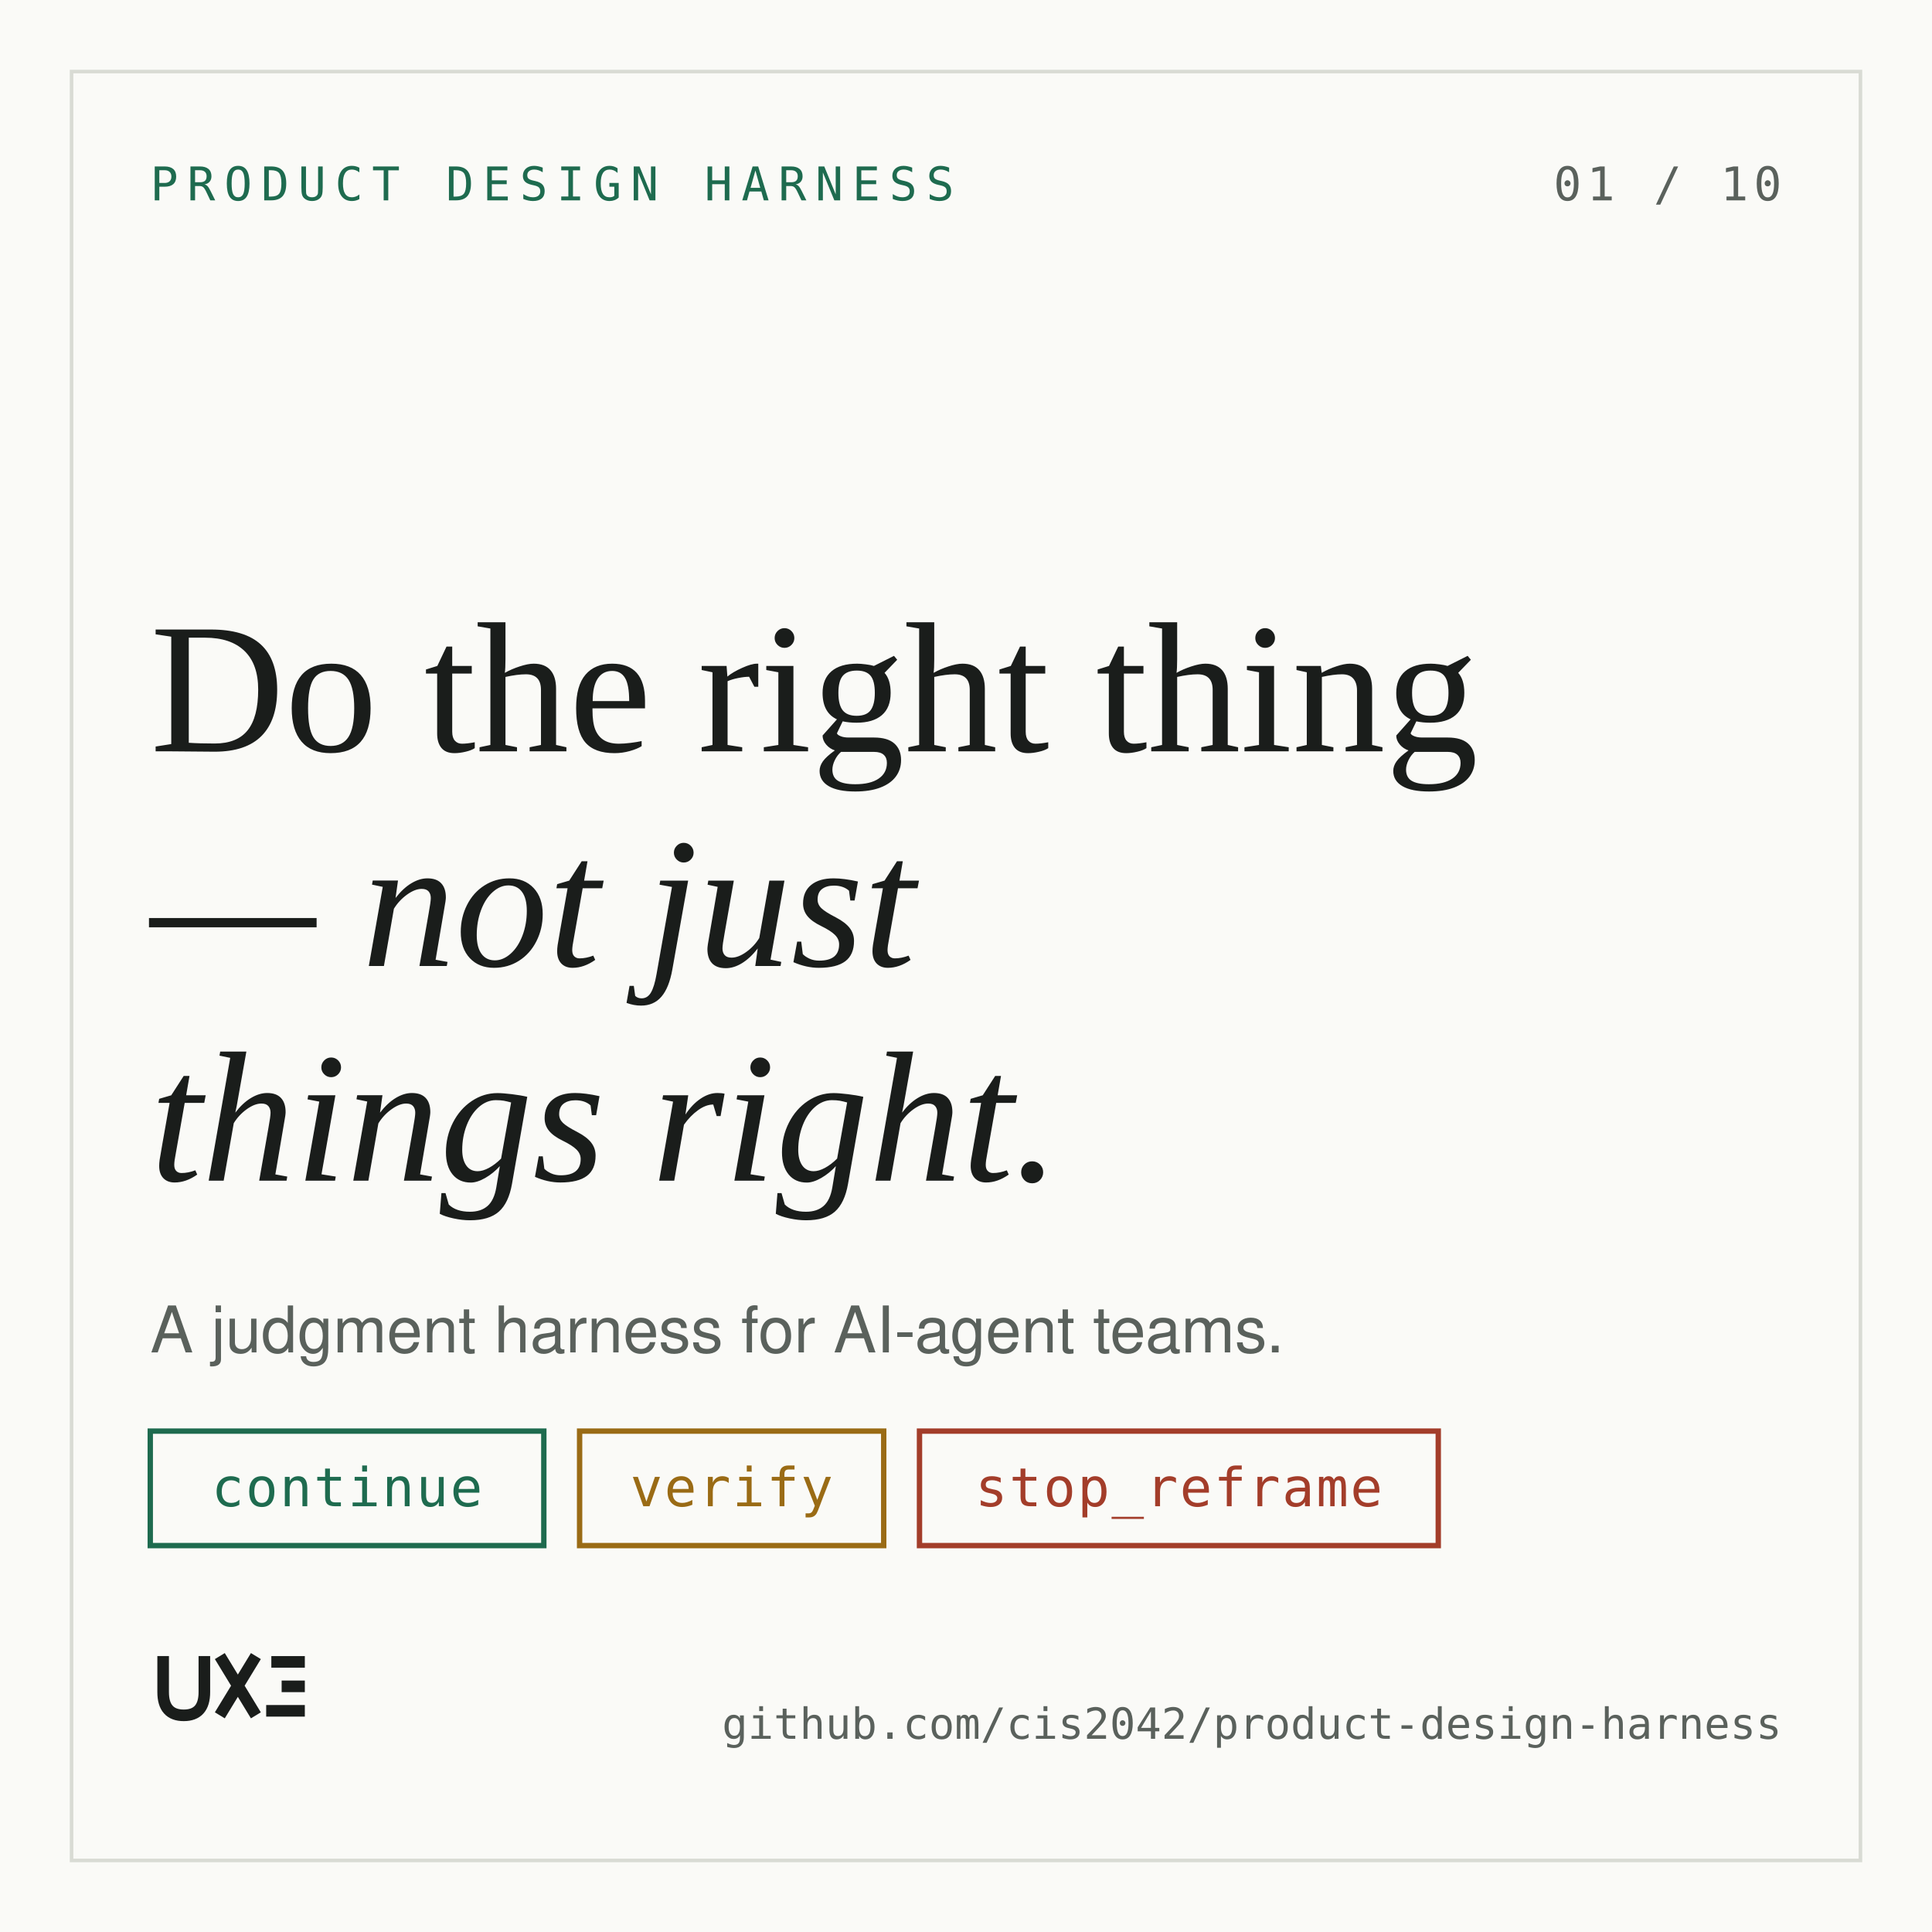
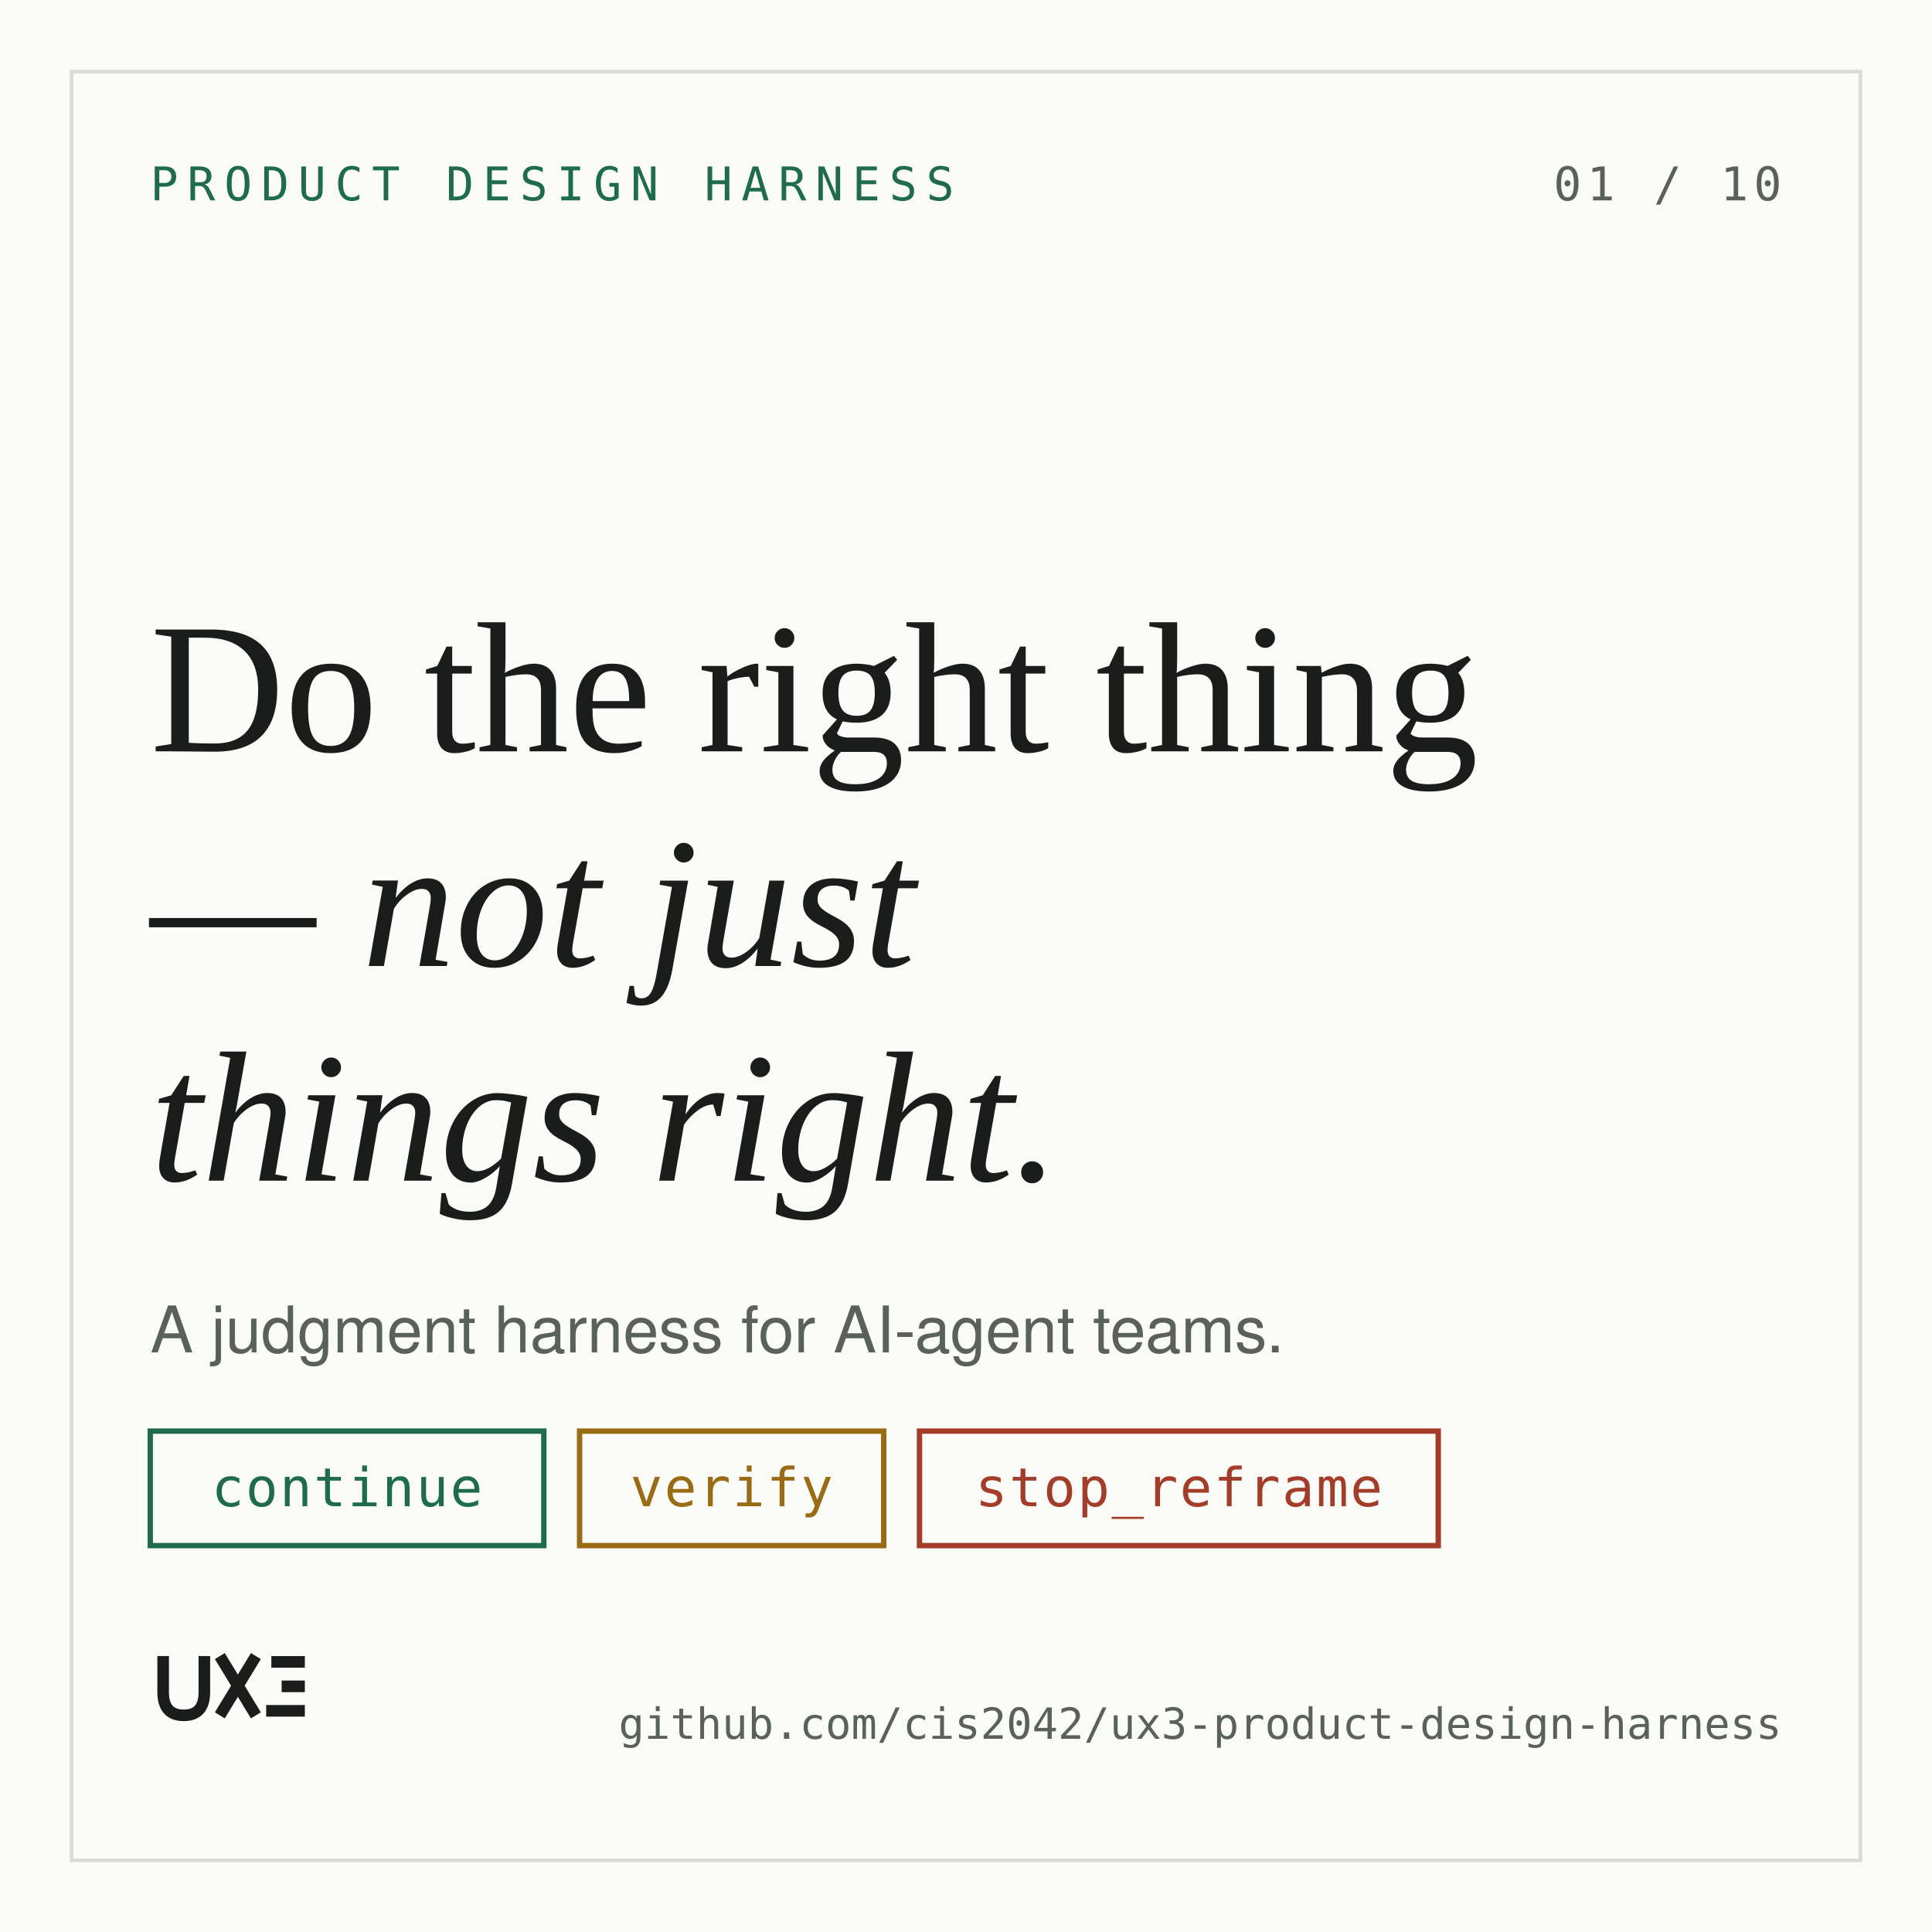
<svg xmlns="http://www.w3.org/2000/svg" width="1080" height="1080" viewBox="0 0 1080 1080">
  <rect width="1080" height="1080" fill="#FAFAF7" />
  <rect x="40" y="40" width="1000" height="1000" fill="none" stroke="#D9DBD4" stroke-width="2" />
  <text x="84" y="112" font-family="&quot;SF Mono&quot;, Menlo, Consolas, monospace" font-size="26" letter-spacing="5" fill="#1E6B4F">PRODUCT DESIGN HARNESS</text>
  <text x="996" y="112" text-anchor="end" font-family="&quot;SF Mono&quot;, Menlo, Consolas, monospace" font-size="26" letter-spacing="3" fill="#5A615C">01 / 10</text>
  <text x="84" y="420" font-family="Georgia, &quot;Times New Roman&quot;, serif" font-size="104" fill="#1A1D1B">Do the right thing</text>
  <text x="84" y="540" font-family="Georgia, &quot;Times New Roman&quot;, serif" font-size="104" font-style="italic" fill="#1A1D1B">— not just</text>
  <text x="84" y="660" font-family="Georgia, &quot;Times New Roman&quot;, serif" font-size="104" font-style="italic" fill="#1A1D1B">things right.</text>
  <text x="84" y="756" font-family="-apple-system, &quot;Segoe UI&quot;, Helvetica, Arial, sans-serif" font-size="36" fill="#5A615C">A judgment harness for AI-agent teams.</text>
  <rect x="84" y="800" width="220" height="64" fill="none" stroke="#1E6B4F" stroke-width="3" />
  <text x="194.0" y="842" text-anchor="middle" font-family="&quot;SF Mono&quot;, Menlo, Consolas, monospace" font-size="30" letter-spacing="1" fill="#1E6B4F">continue</text>
  <rect x="324" y="800" width="170" height="64" fill="none" stroke="#9A6B15" stroke-width="3" />
  <text x="409.0" y="842" text-anchor="middle" font-family="&quot;SF Mono&quot;, Menlo, Consolas, monospace" font-size="30" letter-spacing="1" fill="#9A6B15">verify</text>
  <rect x="514" y="800" width="290" height="64" fill="none" stroke="#A33D2A" stroke-width="3" />
  <text x="659.0" y="842" text-anchor="middle" font-family="&quot;SF Mono&quot;, Menlo, Consolas, monospace" font-size="30" letter-spacing="1" fill="#A33D2A">stop_reframe</text>
  <g transform="translate(84,920) scale(0.72)">
    <path d="M10 8 V36 Q10 54 26 54 Q42 54 42 36 V8" fill="none" stroke="#1A1D1B" stroke-width="9" />
    <path d="M54 8 L82 54 M82 8 L54 54" fill="none" stroke="#1A1D1B" stroke-width="9" />
    <rect x="94" y="8" width="26" height="9" fill="#1A1D1B" />
    <rect x="102" y="27" width="18" height="9" fill="#1A1D1B" />
    <rect x="90" y="46" width="30" height="9" fill="#1A1D1B" />
  </g>
-   <text x="996" y="972" text-anchor="end" font-family="&quot;SF Mono&quot;, Menlo, Consolas, monospace" font-size="24" fill="#5A615C">github.com/cis2042/product-design-harness</text>
+   <text x="996" y="972" text-anchor="end" font-family="&quot;SF Mono&quot;, Menlo, Consolas, monospace" font-size="24" fill="#5A615C">github.com/cis2042/ux3-product-design-harness</text>
</svg>
